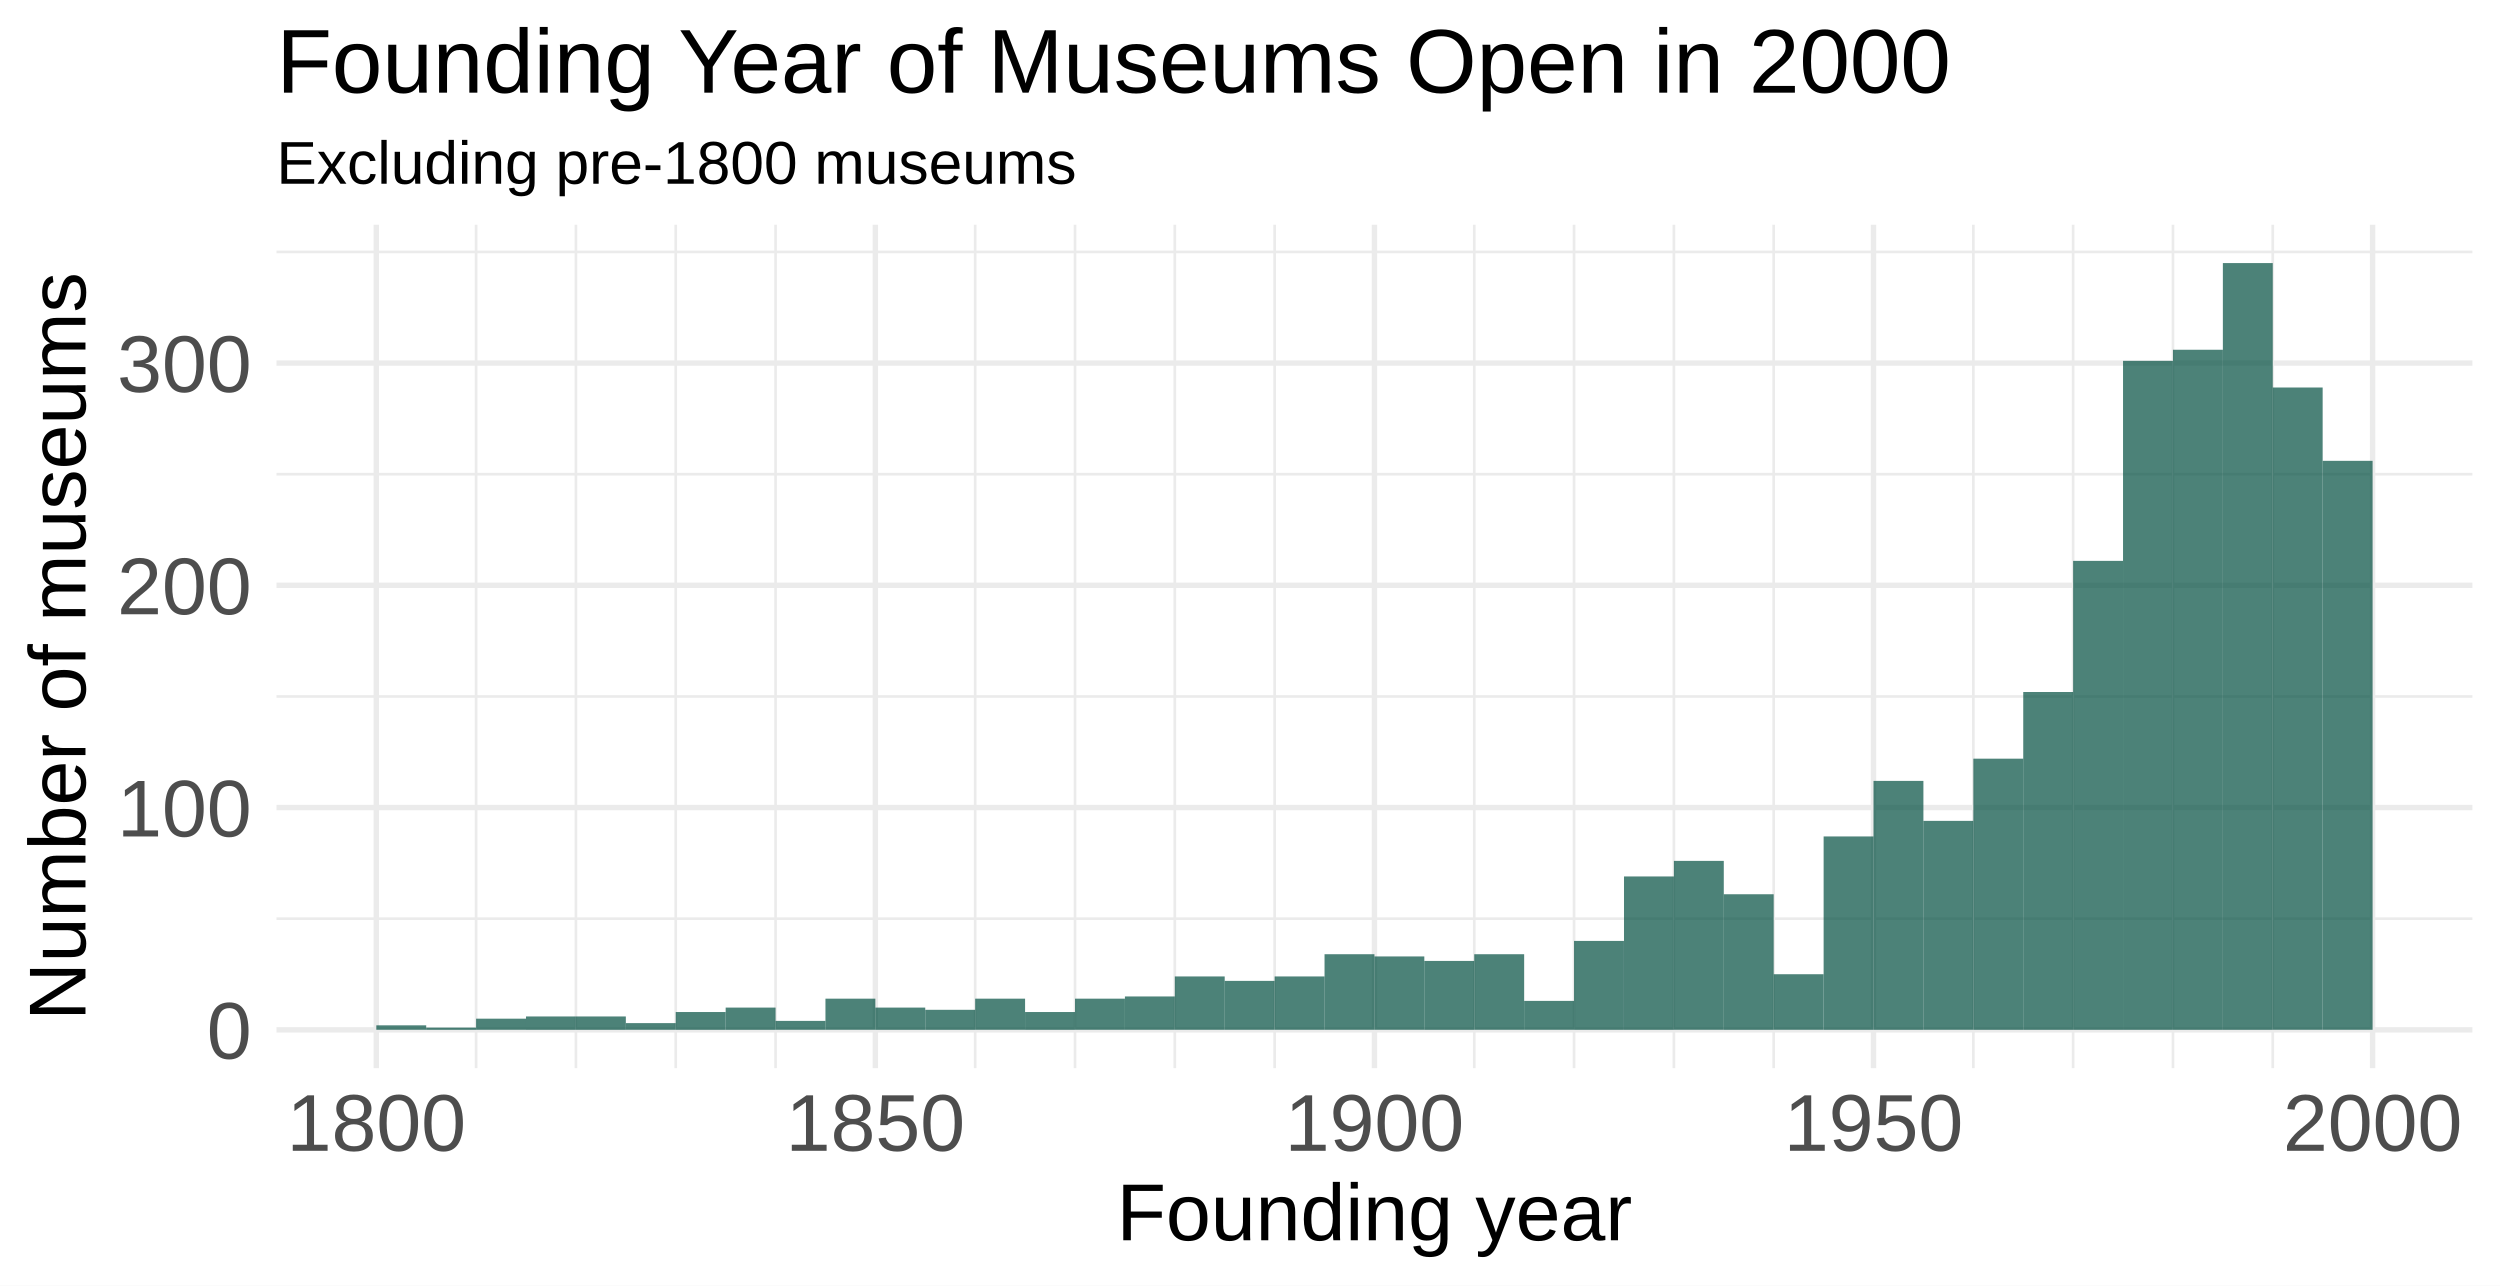
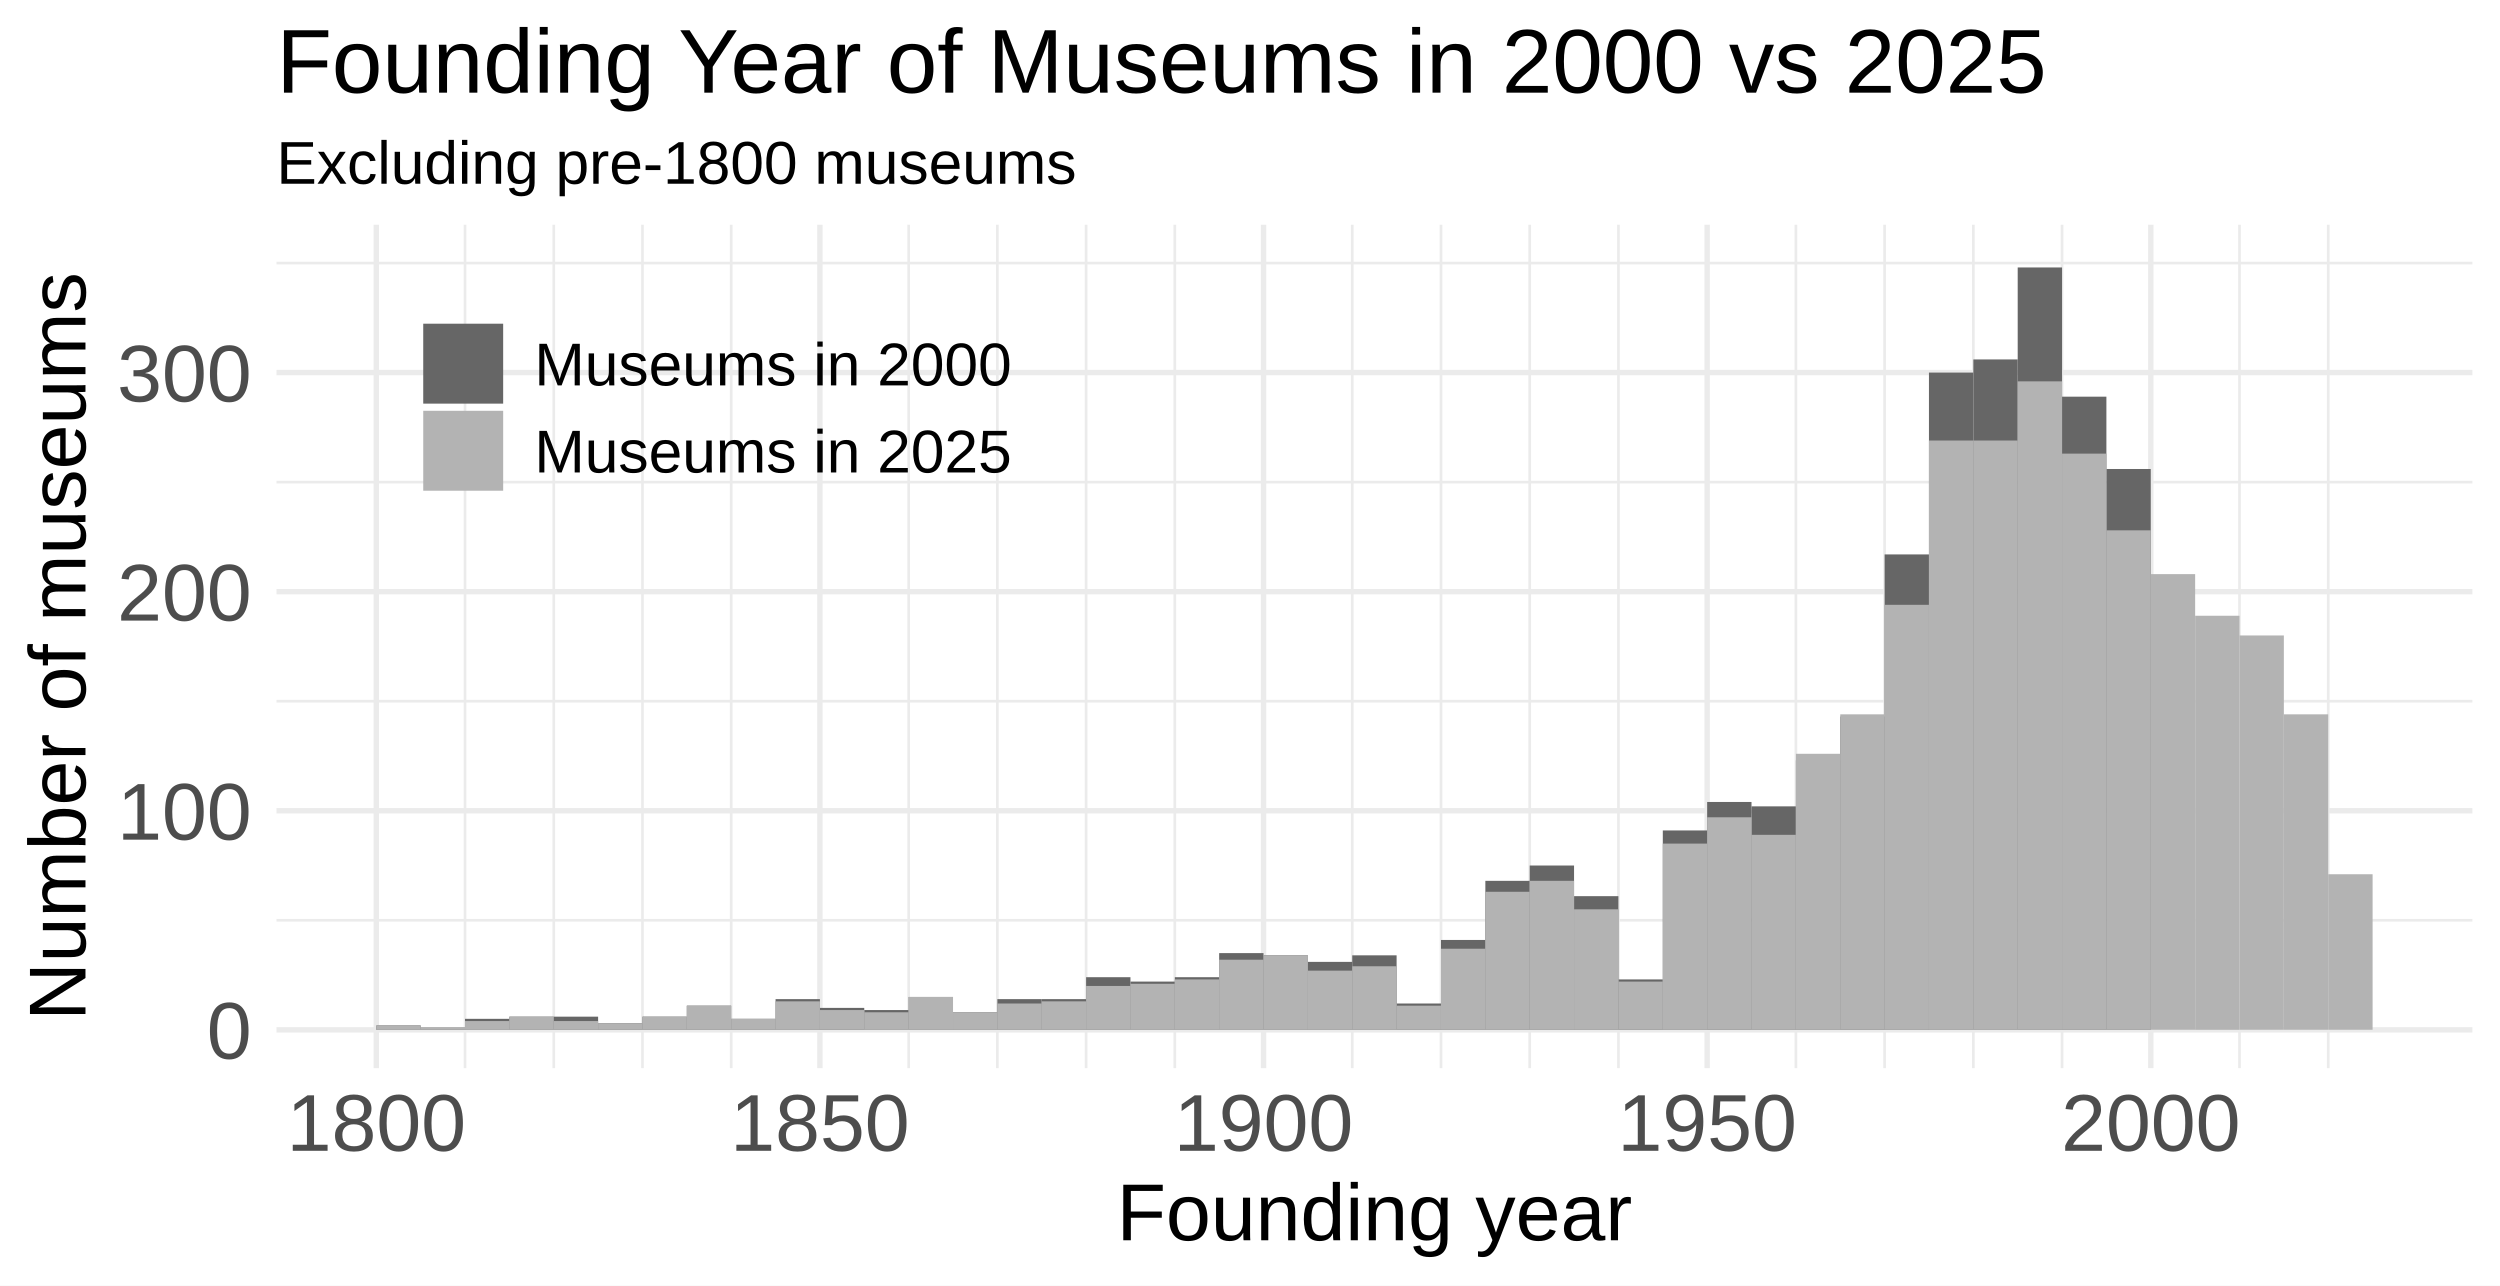
<svg xmlns="http://www.w3.org/2000/svg" class="svglite" width="496.06pt" height="255.12pt" viewBox="0 0 496.06 255.12">
  <defs>
    <style type="text/css">
    .svglite line, .svglite polyline, .svglite polygon, .svglite path, .svglite rect, .svglite circle {
      fill: none;
      stroke: #000000;
      stroke-linecap: round;
      stroke-linejoin: round;
      stroke-miterlimit: 10.00;
    }
    .svglite text {
      white-space: pre;
    }
  </style>
  </defs>
  <rect width="100%" height="100%" style="stroke: none; fill: #FFFFFF;" />
  <defs>
    <clipPath id="cpMC4wMHw0OTYuMDZ8MC4wMHwyNTUuMTI=">
      <rect x="0.00" y="0.00" width="496.06" height="255.12" />
    </clipPath>
  </defs>
  <g clip-path="url(#cpMC4wMHw0OTYuMDZ8MC4wMHwyNTUuMTI=)">
</g>
  <defs>
    <clipPath id="cpNTQuODZ8NDkwLjU4fDQ0LjU5fDIxMS45NA==">
      <rect x="54.86" y="44.59" width="435.72" height="167.35" />
    </clipPath>
  </defs>
  <g clip-path="url(#cpNTQuODZ8NDkwLjU4fDQ0LjU5fDIxMS45NA==)">
-     <polyline points="54.86,182.29 490.58,182.29 " style="stroke-width: 0.53; stroke: #EBEBEB; stroke-linecap: butt;" />
-     <polyline points="54.86,138.19 490.58,138.19 " style="stroke-width: 0.53; stroke: #EBEBEB; stroke-linecap: butt;" />
-     <polyline points="54.86,94.09 490.58,94.09 " style="stroke-width: 0.53; stroke: #EBEBEB; stroke-linecap: butt;" />
-     <polyline points="54.86,49.99 490.58,49.99 " style="stroke-width: 0.53; stroke: #EBEBEB; stroke-linecap: butt;" />
-     <polyline points="94.47,211.94 94.47,44.59 " style="stroke-width: 0.53; stroke: #EBEBEB; stroke-linecap: butt;" />
-     <polyline points="114.28,211.94 114.28,44.59 " style="stroke-width: 0.53; stroke: #EBEBEB; stroke-linecap: butt;" />
-     <polyline points="134.08,211.94 134.08,44.59 " style="stroke-width: 0.53; stroke: #EBEBEB; stroke-linecap: butt;" />
-     <polyline points="153.89,211.94 153.89,44.59 " style="stroke-width: 0.53; stroke: #EBEBEB; stroke-linecap: butt;" />
-     <polyline points="193.50,211.94 193.50,44.59 " style="stroke-width: 0.53; stroke: #EBEBEB; stroke-linecap: butt;" />
-     <polyline points="213.31,211.94 213.31,44.59 " style="stroke-width: 0.53; stroke: #EBEBEB; stroke-linecap: butt;" />
+     <polyline points="54.86,182.60 490.58,182.60 " style="stroke-width: 0.53; stroke: #EBEBEB; stroke-linecap: butt;" />
+     <polyline points="54.86,139.13 490.58,139.13 " style="stroke-width: 0.53; stroke: #EBEBEB; stroke-linecap: butt;" />
+     <polyline points="54.86,95.67 490.58,95.67 " style="stroke-width: 0.53; stroke: #EBEBEB; stroke-linecap: butt;" />
+     <polyline points="54.86,52.20 490.58,52.20 " style="stroke-width: 0.53; stroke: #EBEBEB; stroke-linecap: butt;" />
+     <polyline points="92.27,211.94 92.27,44.59 " style="stroke-width: 0.53; stroke: #EBEBEB; stroke-linecap: butt;" />
+     <polyline points="109.88,211.94 109.88,44.59 " style="stroke-width: 0.53; stroke: #EBEBEB; stroke-linecap: butt;" />
+     <polyline points="127.48,211.94 127.48,44.59 " style="stroke-width: 0.53; stroke: #EBEBEB; stroke-linecap: butt;" />
+     <polyline points="145.09,211.94 145.09,44.59 " style="stroke-width: 0.53; stroke: #EBEBEB; stroke-linecap: butt;" />
+     <polyline points="180.30,211.94 180.30,44.59 " style="stroke-width: 0.53; stroke: #EBEBEB; stroke-linecap: butt;" />
+     <polyline points="197.90,211.94 197.90,44.59 " style="stroke-width: 0.53; stroke: #EBEBEB; stroke-linecap: butt;" />
+     <polyline points="215.51,211.94 215.51,44.59 " style="stroke-width: 0.53; stroke: #EBEBEB; stroke-linecap: butt;" />
    <polyline points="233.11,211.94 233.11,44.59 " style="stroke-width: 0.53; stroke: #EBEBEB; stroke-linecap: butt;" />
-     <polyline points="252.92,211.94 252.92,44.59 " style="stroke-width: 0.53; stroke: #EBEBEB; stroke-linecap: butt;" />
-     <polyline points="292.53,211.94 292.53,44.59 " style="stroke-width: 0.53; stroke: #EBEBEB; stroke-linecap: butt;" />
-     <polyline points="312.33,211.94 312.33,44.59 " style="stroke-width: 0.53; stroke: #EBEBEB; stroke-linecap: butt;" />
-     <polyline points="332.14,211.94 332.14,44.59 " style="stroke-width: 0.53; stroke: #EBEBEB; stroke-linecap: butt;" />
-     <polyline points="351.94,211.94 351.94,44.59 " style="stroke-width: 0.53; stroke: #EBEBEB; stroke-linecap: butt;" />
+     <polyline points="268.32,211.94 268.32,44.59 " style="stroke-width: 0.53; stroke: #EBEBEB; stroke-linecap: butt;" />
+     <polyline points="285.93,211.94 285.93,44.59 " style="stroke-width: 0.53; stroke: #EBEBEB; stroke-linecap: butt;" />
+     <polyline points="303.53,211.94 303.53,44.59 " style="stroke-width: 0.53; stroke: #EBEBEB; stroke-linecap: butt;" />
+     <polyline points="321.14,211.94 321.14,44.59 " style="stroke-width: 0.53; stroke: #EBEBEB; stroke-linecap: butt;" />
+     <polyline points="356.35,211.94 356.35,44.59 " style="stroke-width: 0.53; stroke: #EBEBEB; stroke-linecap: butt;" />
+     <polyline points="373.95,211.94 373.95,44.59 " style="stroke-width: 0.53; stroke: #EBEBEB; stroke-linecap: butt;" />
    <polyline points="391.56,211.94 391.56,44.59 " style="stroke-width: 0.53; stroke: #EBEBEB; stroke-linecap: butt;" />
-     <polyline points="411.36,211.94 411.36,44.59 " style="stroke-width: 0.53; stroke: #EBEBEB; stroke-linecap: butt;" />
-     <polyline points="431.17,211.94 431.17,44.59 " style="stroke-width: 0.53; stroke: #EBEBEB; stroke-linecap: butt;" />
-     <polyline points="450.97,211.94 450.97,44.59 " style="stroke-width: 0.53; stroke: #EBEBEB; stroke-linecap: butt;" />
+     <polyline points="409.16,211.94 409.16,44.59 " style="stroke-width: 0.53; stroke: #EBEBEB; stroke-linecap: butt;" />
+     <polyline points="444.37,211.94 444.37,44.59 " style="stroke-width: 0.53; stroke: #EBEBEB; stroke-linecap: butt;" />
+     <polyline points="461.98,211.94 461.98,44.59 " style="stroke-width: 0.53; stroke: #EBEBEB; stroke-linecap: butt;" />
    <polyline points="54.86,204.34 490.58,204.34 " style="stroke-width: 1.07; stroke: #EBEBEB; stroke-linecap: butt;" />
-     <polyline points="54.86,160.24 490.58,160.24 " style="stroke-width: 1.07; stroke: #EBEBEB; stroke-linecap: butt;" />
-     <polyline points="54.86,116.14 490.58,116.14 " style="stroke-width: 1.07; stroke: #EBEBEB; stroke-linecap: butt;" />
-     <polyline points="54.86,72.04 490.58,72.04 " style="stroke-width: 1.07; stroke: #EBEBEB; stroke-linecap: butt;" />
+     <polyline points="54.86,160.87 490.58,160.87 " style="stroke-width: 1.07; stroke: #EBEBEB; stroke-linecap: butt;" />
+     <polyline points="54.86,117.40 490.58,117.40 " style="stroke-width: 1.07; stroke: #EBEBEB; stroke-linecap: butt;" />
+     <polyline points="54.86,73.93 490.58,73.93 " style="stroke-width: 1.07; stroke: #EBEBEB; stroke-linecap: butt;" />
    <polyline points="74.67,211.94 74.67,44.59 " style="stroke-width: 1.07; stroke: #EBEBEB; stroke-linecap: butt;" />
-     <polyline points="173.69,211.94 173.69,44.59 " style="stroke-width: 1.07; stroke: #EBEBEB; stroke-linecap: butt;" />
-     <polyline points="272.72,211.94 272.72,44.59 " style="stroke-width: 1.07; stroke: #EBEBEB; stroke-linecap: butt;" />
-     <polyline points="371.75,211.94 371.75,44.59 " style="stroke-width: 1.07; stroke: #EBEBEB; stroke-linecap: butt;" />
-     <polyline points="470.78,211.94 470.78,44.59 " style="stroke-width: 1.07; stroke: #EBEBEB; stroke-linecap: butt;" />
-     <rect x="74.67" y="203.45" width="9.90" height="0.88" style="stroke-width: 1.07; stroke: none; stroke-linecap: butt; stroke-linejoin: miter; fill: #004D40; fill-opacity: 0.70;" />
-     <rect x="84.57" y="203.90" width="9.90" height="0.44" style="stroke-width: 1.07; stroke: none; stroke-linecap: butt; stroke-linejoin: miter; fill: #004D40; fill-opacity: 0.70;" />
-     <rect x="94.47" y="202.13" width="9.90" height="2.20" style="stroke-width: 1.07; stroke: none; stroke-linecap: butt; stroke-linejoin: miter; fill: #004D40; fill-opacity: 0.70;" />
-     <rect x="104.37" y="201.69" width="9.90" height="2.65" style="stroke-width: 1.07; stroke: none; stroke-linecap: butt; stroke-linejoin: miter; fill: #004D40; fill-opacity: 0.70;" />
-     <rect x="114.28" y="201.69" width="9.90" height="2.65" style="stroke-width: 1.07; stroke: none; stroke-linecap: butt; stroke-linejoin: miter; fill: #004D40; fill-opacity: 0.70;" />
-     <rect x="124.18" y="203.01" width="9.90" height="1.32" style="stroke-width: 1.07; stroke: none; stroke-linecap: butt; stroke-linejoin: miter; fill: #004D40; fill-opacity: 0.70;" />
-     <rect x="134.08" y="200.81" width="9.90" height="3.53" style="stroke-width: 1.07; stroke: none; stroke-linecap: butt; stroke-linejoin: miter; fill: #004D40; fill-opacity: 0.70;" />
-     <rect x="143.99" y="199.93" width="9.90" height="4.41" style="stroke-width: 1.07; stroke: none; stroke-linecap: butt; stroke-linejoin: miter; fill: #004D40; fill-opacity: 0.70;" />
-     <rect x="153.89" y="202.57" width="9.90" height="1.76" style="stroke-width: 1.07; stroke: none; stroke-linecap: butt; stroke-linejoin: miter; fill: #004D40; fill-opacity: 0.70;" />
-     <rect x="163.79" y="198.16" width="9.90" height="6.17" style="stroke-width: 1.07; stroke: none; stroke-linecap: butt; stroke-linejoin: miter; fill: #004D40; fill-opacity: 0.70;" />
-     <rect x="173.69" y="199.93" width="9.90" height="4.41" style="stroke-width: 1.07; stroke: none; stroke-linecap: butt; stroke-linejoin: miter; fill: #004D40; fill-opacity: 0.70;" />
-     <rect x="183.60" y="200.37" width="9.90" height="3.97" style="stroke-width: 1.07; stroke: none; stroke-linecap: butt; stroke-linejoin: miter; fill: #004D40; fill-opacity: 0.70;" />
-     <rect x="193.50" y="198.16" width="9.90" height="6.17" style="stroke-width: 1.07; stroke: none; stroke-linecap: butt; stroke-linejoin: miter; fill: #004D40; fill-opacity: 0.70;" />
-     <rect x="203.40" y="200.81" width="9.90" height="3.53" style="stroke-width: 1.07; stroke: none; stroke-linecap: butt; stroke-linejoin: miter; fill: #004D40; fill-opacity: 0.70;" />
-     <rect x="213.31" y="198.16" width="9.90" height="6.17" style="stroke-width: 1.07; stroke: none; stroke-linecap: butt; stroke-linejoin: miter; fill: #004D40; fill-opacity: 0.70;" />
-     <rect x="223.21" y="197.72" width="9.90" height="6.61" style="stroke-width: 1.07; stroke: none; stroke-linecap: butt; stroke-linejoin: miter; fill: #004D40; fill-opacity: 0.70;" />
-     <rect x="233.11" y="193.75" width="9.90" height="10.58" style="stroke-width: 1.07; stroke: none; stroke-linecap: butt; stroke-linejoin: miter; fill: #004D40; fill-opacity: 0.70;" />
-     <rect x="243.01" y="194.63" width="9.90" height="9.70" style="stroke-width: 1.07; stroke: none; stroke-linecap: butt; stroke-linejoin: miter; fill: #004D40; fill-opacity: 0.70;" />
-     <rect x="252.92" y="193.75" width="9.90" height="10.58" style="stroke-width: 1.07; stroke: none; stroke-linecap: butt; stroke-linejoin: miter; fill: #004D40; fill-opacity: 0.70;" />
-     <rect x="262.82" y="189.34" width="9.90" height="14.99" style="stroke-width: 1.07; stroke: none; stroke-linecap: butt; stroke-linejoin: miter; fill: #004D40; fill-opacity: 0.70;" />
-     <rect x="272.72" y="189.78" width="9.90" height="14.55" style="stroke-width: 1.07; stroke: none; stroke-linecap: butt; stroke-linejoin: miter; fill: #004D40; fill-opacity: 0.70;" />
-     <rect x="282.62" y="190.67" width="9.90" height="13.67" style="stroke-width: 1.07; stroke: none; stroke-linecap: butt; stroke-linejoin: miter; fill: #004D40; fill-opacity: 0.70;" />
-     <rect x="292.53" y="189.34" width="9.90" height="14.99" style="stroke-width: 1.07; stroke: none; stroke-linecap: butt; stroke-linejoin: miter; fill: #004D40; fill-opacity: 0.70;" />
-     <rect x="302.43" y="198.60" width="9.90" height="5.73" style="stroke-width: 1.07; stroke: none; stroke-linecap: butt; stroke-linejoin: miter; fill: #004D40; fill-opacity: 0.70;" />
-     <rect x="312.33" y="186.70" width="9.90" height="17.64" style="stroke-width: 1.07; stroke: none; stroke-linecap: butt; stroke-linejoin: miter; fill: #004D40; fill-opacity: 0.70;" />
-     <rect x="322.24" y="173.91" width="9.90" height="30.43" style="stroke-width: 1.07; stroke: none; stroke-linecap: butt; stroke-linejoin: miter; fill: #004D40; fill-opacity: 0.70;" />
-     <rect x="332.14" y="170.82" width="9.90" height="33.51" style="stroke-width: 1.07; stroke: none; stroke-linecap: butt; stroke-linejoin: miter; fill: #004D40; fill-opacity: 0.70;" />
-     <rect x="342.04" y="177.44" width="9.90" height="26.90" style="stroke-width: 1.07; stroke: none; stroke-linecap: butt; stroke-linejoin: miter; fill: #004D40; fill-opacity: 0.70;" />
-     <rect x="351.94" y="193.31" width="9.90" height="11.02" style="stroke-width: 1.07; stroke: none; stroke-linecap: butt; stroke-linejoin: miter; fill: #004D40; fill-opacity: 0.70;" />
-     <rect x="361.85" y="165.97" width="9.90" height="38.37" style="stroke-width: 1.07; stroke: none; stroke-linecap: butt; stroke-linejoin: miter; fill: #004D40; fill-opacity: 0.70;" />
-     <rect x="371.75" y="154.95" width="9.90" height="49.39" style="stroke-width: 1.07; stroke: none; stroke-linecap: butt; stroke-linejoin: miter; fill: #004D40; fill-opacity: 0.70;" />
-     <rect x="381.65" y="162.88" width="9.90" height="41.45" style="stroke-width: 1.07; stroke: none; stroke-linecap: butt; stroke-linejoin: miter; fill: #004D40; fill-opacity: 0.70;" />
-     <rect x="391.56" y="150.54" width="9.90" height="53.80" style="stroke-width: 1.07; stroke: none; stroke-linecap: butt; stroke-linejoin: miter; fill: #004D40; fill-opacity: 0.70;" />
-     <rect x="401.46" y="137.31" width="9.90" height="67.03" style="stroke-width: 1.07; stroke: none; stroke-linecap: butt; stroke-linejoin: miter; fill: #004D40; fill-opacity: 0.70;" />
-     <rect x="411.36" y="111.29" width="9.90" height="93.05" style="stroke-width: 1.07; stroke: none; stroke-linecap: butt; stroke-linejoin: miter; fill: #004D40; fill-opacity: 0.70;" />
-     <rect x="421.26" y="71.60" width="9.90" height="132.74" style="stroke-width: 1.07; stroke: none; stroke-linecap: butt; stroke-linejoin: miter; fill: #004D40; fill-opacity: 0.70;" />
-     <rect x="431.17" y="69.40" width="9.90" height="134.94" style="stroke-width: 1.07; stroke: none; stroke-linecap: butt; stroke-linejoin: miter; fill: #004D40; fill-opacity: 0.70;" />
-     <rect x="441.07" y="52.20" width="9.90" height="152.14" style="stroke-width: 1.07; stroke: none; stroke-linecap: butt; stroke-linejoin: miter; fill: #004D40; fill-opacity: 0.70;" />
-     <rect x="450.97" y="76.89" width="9.90" height="127.44" style="stroke-width: 1.07; stroke: none; stroke-linecap: butt; stroke-linejoin: miter; fill: #004D40; fill-opacity: 0.70;" />
-     <rect x="460.88" y="91.44" width="9.90" height="112.89" style="stroke-width: 1.07; stroke: none; stroke-linecap: butt; stroke-linejoin: miter; fill: #004D40; fill-opacity: 0.70;" />
+     <polyline points="162.69,211.94 162.69,44.59 " style="stroke-width: 1.07; stroke: #EBEBEB; stroke-linecap: butt;" />
+     <polyline points="250.72,211.94 250.72,44.59 " style="stroke-width: 1.07; stroke: #EBEBEB; stroke-linecap: butt;" />
+     <polyline points="338.74,211.94 338.74,44.59 " style="stroke-width: 1.07; stroke: #EBEBEB; stroke-linecap: butt;" />
+     <polyline points="426.77,211.94 426.77,44.59 " style="stroke-width: 1.07; stroke: #EBEBEB; stroke-linecap: butt;" />
+     <rect x="74.67" y="203.47" width="8.80" height="0.87" style="stroke-width: 1.07; stroke: none; stroke-linecap: butt; stroke-linejoin: miter; fill: #666666;" />
+     <rect x="83.47" y="203.90" width="8.80" height="0.43" style="stroke-width: 1.07; stroke: none; stroke-linecap: butt; stroke-linejoin: miter; fill: #666666;" />
+     <rect x="92.27" y="202.16" width="8.80" height="2.17" style="stroke-width: 1.07; stroke: none; stroke-linecap: butt; stroke-linejoin: miter; fill: #666666;" />
+     <rect x="101.07" y="201.73" width="8.80" height="2.61" style="stroke-width: 1.07; stroke: none; stroke-linecap: butt; stroke-linejoin: miter; fill: #666666;" />
+     <rect x="109.88" y="201.73" width="8.80" height="2.61" style="stroke-width: 1.07; stroke: none; stroke-linecap: butt; stroke-linejoin: miter; fill: #666666;" />
+     <rect x="118.68" y="203.03" width="8.80" height="1.30" style="stroke-width: 1.07; stroke: none; stroke-linecap: butt; stroke-linejoin: miter; fill: #666666;" />
+     <rect x="127.48" y="201.73" width="8.80" height="2.61" style="stroke-width: 1.07; stroke: none; stroke-linecap: butt; stroke-linejoin: miter; fill: #666666;" />
+     <rect x="136.28" y="199.55" width="8.80" height="4.78" style="stroke-width: 1.07; stroke: none; stroke-linecap: butt; stroke-linejoin: miter; fill: #666666;" />
+     <rect x="145.09" y="202.16" width="8.80" height="2.17" style="stroke-width: 1.07; stroke: none; stroke-linecap: butt; stroke-linejoin: miter; fill: #666666;" />
+     <rect x="153.89" y="198.25" width="8.80" height="6.09" style="stroke-width: 1.07; stroke: none; stroke-linecap: butt; stroke-linejoin: miter; fill: #666666;" />
+     <rect x="162.69" y="199.99" width="8.80" height="4.35" style="stroke-width: 1.07; stroke: none; stroke-linecap: butt; stroke-linejoin: miter; fill: #666666;" />
+     <rect x="171.49" y="200.42" width="8.80" height="3.91" style="stroke-width: 1.07; stroke: none; stroke-linecap: butt; stroke-linejoin: miter; fill: #666666;" />
+     <rect x="180.30" y="197.82" width="8.80" height="6.52" style="stroke-width: 1.07; stroke: none; stroke-linecap: butt; stroke-linejoin: miter; fill: #666666;" />
+     <rect x="189.10" y="200.86" width="8.80" height="3.48" style="stroke-width: 1.07; stroke: none; stroke-linecap: butt; stroke-linejoin: miter; fill: #666666;" />
+     <rect x="197.90" y="198.25" width="8.80" height="6.09" style="stroke-width: 1.07; stroke: none; stroke-linecap: butt; stroke-linejoin: miter; fill: #666666;" />
+     <rect x="206.70" y="198.25" width="8.80" height="6.09" style="stroke-width: 1.07; stroke: none; stroke-linecap: butt; stroke-linejoin: miter; fill: #666666;" />
+     <rect x="215.51" y="193.90" width="8.80" height="10.43" style="stroke-width: 1.07; stroke: none; stroke-linecap: butt; stroke-linejoin: miter; fill: #666666;" />
+     <rect x="224.31" y="194.77" width="8.80" height="9.56" style="stroke-width: 1.07; stroke: none; stroke-linecap: butt; stroke-linejoin: miter; fill: #666666;" />
+     <rect x="233.11" y="193.90" width="8.80" height="10.43" style="stroke-width: 1.07; stroke: none; stroke-linecap: butt; stroke-linejoin: miter; fill: #666666;" />
+     <rect x="241.91" y="189.12" width="8.80" height="15.21" style="stroke-width: 1.07; stroke: none; stroke-linecap: butt; stroke-linejoin: miter; fill: #666666;" />
+     <rect x="250.72" y="189.56" width="8.80" height="14.78" style="stroke-width: 1.07; stroke: none; stroke-linecap: butt; stroke-linejoin: miter; fill: #666666;" />
+     <rect x="259.52" y="190.86" width="8.80" height="13.48" style="stroke-width: 1.07; stroke: none; stroke-linecap: butt; stroke-linejoin: miter; fill: #666666;" />
+     <rect x="268.32" y="189.56" width="8.80" height="14.78" style="stroke-width: 1.07; stroke: none; stroke-linecap: butt; stroke-linejoin: miter; fill: #666666;" />
+     <rect x="277.12" y="199.12" width="8.80" height="5.22" style="stroke-width: 1.07; stroke: none; stroke-linecap: butt; stroke-linejoin: miter; fill: #666666;" />
+     <rect x="285.93" y="186.51" width="8.80" height="17.82" style="stroke-width: 1.07; stroke: none; stroke-linecap: butt; stroke-linejoin: miter; fill: #666666;" />
+     <rect x="294.73" y="174.78" width="8.80" height="29.56" style="stroke-width: 1.07; stroke: none; stroke-linecap: butt; stroke-linejoin: miter; fill: #666666;" />
+     <rect x="303.53" y="171.74" width="8.80" height="32.60" style="stroke-width: 1.07; stroke: none; stroke-linecap: butt; stroke-linejoin: miter; fill: #666666;" />
+     <rect x="312.33" y="177.82" width="8.80" height="26.52" style="stroke-width: 1.07; stroke: none; stroke-linecap: butt; stroke-linejoin: miter; fill: #666666;" />
+     <rect x="321.14" y="194.34" width="8.80" height="10.00" style="stroke-width: 1.07; stroke: none; stroke-linecap: butt; stroke-linejoin: miter; fill: #666666;" />
+     <rect x="329.94" y="164.78" width="8.80" height="39.56" style="stroke-width: 1.07; stroke: none; stroke-linecap: butt; stroke-linejoin: miter; fill: #666666;" />
+     <rect x="338.74" y="159.13" width="8.80" height="45.21" style="stroke-width: 1.07; stroke: none; stroke-linecap: butt; stroke-linejoin: miter; fill: #666666;" />
+     <rect x="347.54" y="160.00" width="8.80" height="44.34" style="stroke-width: 1.07; stroke: none; stroke-linecap: butt; stroke-linejoin: miter; fill: #666666;" />
+     <rect x="356.35" y="150.87" width="8.80" height="53.47" style="stroke-width: 1.07; stroke: none; stroke-linecap: butt; stroke-linejoin: miter; fill: #666666;" />
+     <rect x="365.15" y="142.18" width="8.80" height="62.16" style="stroke-width: 1.07; stroke: none; stroke-linecap: butt; stroke-linejoin: miter; fill: #666666;" />
+     <rect x="373.95" y="110.01" width="8.80" height="94.33" style="stroke-width: 1.07; stroke: none; stroke-linecap: butt; stroke-linejoin: miter; fill: #666666;" />
+     <rect x="382.75" y="73.93" width="8.80" height="130.40" style="stroke-width: 1.07; stroke: none; stroke-linecap: butt; stroke-linejoin: miter; fill: #666666;" />
+     <rect x="391.56" y="71.32" width="8.80" height="133.01" style="stroke-width: 1.07; stroke: none; stroke-linecap: butt; stroke-linejoin: miter; fill: #666666;" />
+     <rect x="400.36" y="53.07" width="8.80" height="151.27" style="stroke-width: 1.07; stroke: none; stroke-linecap: butt; stroke-linejoin: miter; fill: #666666;" />
+     <rect x="409.16" y="78.71" width="8.80" height="125.62" style="stroke-width: 1.07; stroke: none; stroke-linecap: butt; stroke-linejoin: miter; fill: #666666;" />
+     <rect x="417.96" y="93.06" width="8.80" height="111.28" style="stroke-width: 1.07; stroke: none; stroke-linecap: butt; stroke-linejoin: miter; fill: #666666;" />
+     <rect x="426.77" y="204.34" width="8.80" height="0.00" style="stroke-width: 1.07; stroke: none; stroke-linecap: butt; stroke-linejoin: miter; fill: #666666;" />
+     <rect x="435.57" y="204.34" width="8.80" height="0.00" style="stroke-width: 1.07; stroke: none; stroke-linecap: butt; stroke-linejoin: miter; fill: #666666;" />
+     <rect x="444.37" y="204.34" width="8.80" height="0.00" style="stroke-width: 1.07; stroke: none; stroke-linecap: butt; stroke-linejoin: miter; fill: #666666;" />
+     <rect x="453.17" y="204.34" width="8.80" height="0.00" style="stroke-width: 1.07; stroke: none; stroke-linecap: butt; stroke-linejoin: miter; fill: #666666;" />
+     <rect x="461.98" y="204.34" width="8.80" height="0.00" style="stroke-width: 1.07; stroke: none; stroke-linecap: butt; stroke-linejoin: miter; fill: #666666;" />
+     <rect x="74.67" y="203.47" width="8.80" height="0.87" style="stroke-width: 1.07; stroke: none; stroke-linecap: butt; stroke-linejoin: miter; fill: #B3B3B3;" />
+     <rect x="83.47" y="203.90" width="8.80" height="0.43" style="stroke-width: 1.07; stroke: none; stroke-linecap: butt; stroke-linejoin: miter; fill: #B3B3B3;" />
+     <rect x="92.27" y="202.60" width="8.80" height="1.74" style="stroke-width: 1.07; stroke: none; stroke-linecap: butt; stroke-linejoin: miter; fill: #B3B3B3;" />
+     <rect x="101.07" y="201.73" width="8.80" height="2.61" style="stroke-width: 1.07; stroke: none; stroke-linecap: butt; stroke-linejoin: miter; fill: #B3B3B3;" />
+     <rect x="109.88" y="202.60" width="8.80" height="1.74" style="stroke-width: 1.07; stroke: none; stroke-linecap: butt; stroke-linejoin: miter; fill: #B3B3B3;" />
+     <rect x="118.68" y="203.03" width="8.80" height="1.30" style="stroke-width: 1.07; stroke: none; stroke-linecap: butt; stroke-linejoin: miter; fill: #B3B3B3;" />
+     <rect x="127.48" y="201.73" width="8.80" height="2.61" style="stroke-width: 1.07; stroke: none; stroke-linecap: butt; stroke-linejoin: miter; fill: #B3B3B3;" />
+     <rect x="136.28" y="199.55" width="8.80" height="4.78" style="stroke-width: 1.07; stroke: none; stroke-linecap: butt; stroke-linejoin: miter; fill: #B3B3B3;" />
+     <rect x="145.09" y="202.16" width="8.80" height="2.17" style="stroke-width: 1.07; stroke: none; stroke-linecap: butt; stroke-linejoin: miter; fill: #B3B3B3;" />
+     <rect x="153.89" y="198.69" width="8.80" height="5.65" style="stroke-width: 1.07; stroke: none; stroke-linecap: butt; stroke-linejoin: miter; fill: #B3B3B3;" />
+     <rect x="162.69" y="200.42" width="8.80" height="3.91" style="stroke-width: 1.07; stroke: none; stroke-linecap: butt; stroke-linejoin: miter; fill: #B3B3B3;" />
+     <rect x="171.49" y="200.86" width="8.80" height="3.48" style="stroke-width: 1.07; stroke: none; stroke-linecap: butt; stroke-linejoin: miter; fill: #B3B3B3;" />
+     <rect x="180.30" y="197.82" width="8.80" height="6.52" style="stroke-width: 1.07; stroke: none; stroke-linecap: butt; stroke-linejoin: miter; fill: #B3B3B3;" />
+     <rect x="189.10" y="200.86" width="8.80" height="3.48" style="stroke-width: 1.07; stroke: none; stroke-linecap: butt; stroke-linejoin: miter; fill: #B3B3B3;" />
+     <rect x="197.90" y="199.12" width="8.80" height="5.22" style="stroke-width: 1.07; stroke: none; stroke-linecap: butt; stroke-linejoin: miter; fill: #B3B3B3;" />
+     <rect x="206.70" y="198.69" width="8.80" height="5.65" style="stroke-width: 1.07; stroke: none; stroke-linecap: butt; stroke-linejoin: miter; fill: #B3B3B3;" />
+     <rect x="215.51" y="195.64" width="8.80" height="8.69" style="stroke-width: 1.07; stroke: none; stroke-linecap: butt; stroke-linejoin: miter; fill: #B3B3B3;" />
+     <rect x="224.31" y="195.21" width="8.80" height="9.13" style="stroke-width: 1.07; stroke: none; stroke-linecap: butt; stroke-linejoin: miter; fill: #B3B3B3;" />
+     <rect x="233.11" y="194.34" width="8.80" height="10.00" style="stroke-width: 1.07; stroke: none; stroke-linecap: butt; stroke-linejoin: miter; fill: #B3B3B3;" />
+     <rect x="241.91" y="190.43" width="8.80" height="13.91" style="stroke-width: 1.07; stroke: none; stroke-linecap: butt; stroke-linejoin: miter; fill: #B3B3B3;" />
+     <rect x="250.72" y="189.56" width="8.80" height="14.78" style="stroke-width: 1.07; stroke: none; stroke-linecap: butt; stroke-linejoin: miter; fill: #B3B3B3;" />
+     <rect x="259.52" y="192.60" width="8.80" height="11.74" style="stroke-width: 1.07; stroke: none; stroke-linecap: butt; stroke-linejoin: miter; fill: #B3B3B3;" />
+     <rect x="268.32" y="191.73" width="8.80" height="12.61" style="stroke-width: 1.07; stroke: none; stroke-linecap: butt; stroke-linejoin: miter; fill: #B3B3B3;" />
+     <rect x="277.12" y="199.55" width="8.80" height="4.78" style="stroke-width: 1.07; stroke: none; stroke-linecap: butt; stroke-linejoin: miter; fill: #B3B3B3;" />
+     <rect x="285.93" y="188.25" width="8.80" height="16.08" style="stroke-width: 1.07; stroke: none; stroke-linecap: butt; stroke-linejoin: miter; fill: #B3B3B3;" />
+     <rect x="294.73" y="176.95" width="8.80" height="27.39" style="stroke-width: 1.07; stroke: none; stroke-linecap: butt; stroke-linejoin: miter; fill: #B3B3B3;" />
+     <rect x="303.53" y="174.78" width="8.80" height="29.56" style="stroke-width: 1.07; stroke: none; stroke-linecap: butt; stroke-linejoin: miter; fill: #B3B3B3;" />
+     <rect x="312.33" y="180.43" width="8.80" height="23.91" style="stroke-width: 1.07; stroke: none; stroke-linecap: butt; stroke-linejoin: miter; fill: #B3B3B3;" />
+     <rect x="321.14" y="194.77" width="8.80" height="9.56" style="stroke-width: 1.07; stroke: none; stroke-linecap: butt; stroke-linejoin: miter; fill: #B3B3B3;" />
+     <rect x="329.94" y="167.39" width="8.80" height="36.95" style="stroke-width: 1.07; stroke: none; stroke-linecap: butt; stroke-linejoin: miter; fill: #B3B3B3;" />
+     <rect x="338.74" y="162.17" width="8.80" height="42.16" style="stroke-width: 1.07; stroke: none; stroke-linecap: butt; stroke-linejoin: miter; fill: #B3B3B3;" />
+     <rect x="347.54" y="165.65" width="8.80" height="38.69" style="stroke-width: 1.07; stroke: none; stroke-linecap: butt; stroke-linejoin: miter; fill: #B3B3B3;" />
+     <rect x="356.35" y="149.57" width="8.80" height="54.77" style="stroke-width: 1.07; stroke: none; stroke-linecap: butt; stroke-linejoin: miter; fill: #B3B3B3;" />
+     <rect x="365.15" y="141.74" width="8.80" height="62.59" style="stroke-width: 1.07; stroke: none; stroke-linecap: butt; stroke-linejoin: miter; fill: #B3B3B3;" />
+     <rect x="373.95" y="120.01" width="8.80" height="84.33" style="stroke-width: 1.07; stroke: none; stroke-linecap: butt; stroke-linejoin: miter; fill: #B3B3B3;" />
+     <rect x="382.75" y="87.41" width="8.80" height="116.93" style="stroke-width: 1.07; stroke: none; stroke-linecap: butt; stroke-linejoin: miter; fill: #B3B3B3;" />
+     <rect x="391.56" y="87.41" width="8.80" height="116.93" style="stroke-width: 1.07; stroke: none; stroke-linecap: butt; stroke-linejoin: miter; fill: #B3B3B3;" />
+     <rect x="400.36" y="75.67" width="8.80" height="128.67" style="stroke-width: 1.07; stroke: none; stroke-linecap: butt; stroke-linejoin: miter; fill: #B3B3B3;" />
+     <rect x="409.16" y="90.01" width="8.80" height="114.32" style="stroke-width: 1.07; stroke: none; stroke-linecap: butt; stroke-linejoin: miter; fill: #B3B3B3;" />
+     <rect x="417.96" y="105.23" width="8.80" height="99.11" style="stroke-width: 1.07; stroke: none; stroke-linecap: butt; stroke-linejoin: miter; fill: #B3B3B3;" />
+     <rect x="426.77" y="113.92" width="8.80" height="90.41" style="stroke-width: 1.07; stroke: none; stroke-linecap: butt; stroke-linejoin: miter; fill: #B3B3B3;" />
+     <rect x="435.57" y="122.18" width="8.80" height="82.16" style="stroke-width: 1.07; stroke: none; stroke-linecap: butt; stroke-linejoin: miter; fill: #B3B3B3;" />
+     <rect x="444.37" y="126.09" width="8.80" height="78.24" style="stroke-width: 1.07; stroke: none; stroke-linecap: butt; stroke-linejoin: miter; fill: #B3B3B3;" />
+     <rect x="453.17" y="141.74" width="8.80" height="62.59" style="stroke-width: 1.07; stroke: none; stroke-linecap: butt; stroke-linejoin: miter; fill: #B3B3B3;" />
+     <rect x="461.98" y="173.47" width="8.80" height="30.86" style="stroke-width: 1.07; stroke: none; stroke-linecap: butt; stroke-linejoin: miter; fill: #B3B3B3;" />
  </g>
  <g clip-path="url(#cpMC4wMHw0OTYuMDZ8MC4wMHwyNTUuMTI=)">
    <text x="49.93" y="210.07" text-anchor="end" style="font-size: 16.00px;fill: #4D4D4D; font-family: &quot;Arial&quot;;" textLength="8.90px" lengthAdjust="spacingAndGlyphs">0</text>
-     <text x="49.93" y="165.98" text-anchor="end" style="font-size: 16.00px;fill: #4D4D4D; font-family: &quot;Arial&quot;;" textLength="26.70px" lengthAdjust="spacingAndGlyphs">100</text>
-     <text x="49.93" y="121.88" text-anchor="end" style="font-size: 16.00px;fill: #4D4D4D; font-family: &quot;Arial&quot;;" textLength="26.70px" lengthAdjust="spacingAndGlyphs">200</text>
-     <text x="49.93" y="77.78" text-anchor="end" style="font-size: 16.00px;fill: #4D4D4D; font-family: &quot;Arial&quot;;" textLength="26.70px" lengthAdjust="spacingAndGlyphs">300</text>
+     <text x="49.93" y="166.61" text-anchor="end" style="font-size: 16.00px;fill: #4D4D4D; font-family: &quot;Arial&quot;;" textLength="26.70px" lengthAdjust="spacingAndGlyphs">100</text>
+     <text x="49.93" y="123.14" text-anchor="end" style="font-size: 16.00px;fill: #4D4D4D; font-family: &quot;Arial&quot;;" textLength="26.70px" lengthAdjust="spacingAndGlyphs">200</text>
+     <text x="49.93" y="79.67" text-anchor="end" style="font-size: 16.00px;fill: #4D4D4D; font-family: &quot;Arial&quot;;" textLength="26.70px" lengthAdjust="spacingAndGlyphs">300</text>
    <text x="74.67" y="228.35" text-anchor="middle" style="font-size: 16.00px;fill: #4D4D4D; font-family: &quot;Arial&quot;;" textLength="35.60px" lengthAdjust="spacingAndGlyphs">1800</text>
-     <text x="173.69" y="228.35" text-anchor="middle" style="font-size: 16.00px;fill: #4D4D4D; font-family: &quot;Arial&quot;;" textLength="35.60px" lengthAdjust="spacingAndGlyphs">1850</text>
-     <text x="272.72" y="228.35" text-anchor="middle" style="font-size: 16.00px;fill: #4D4D4D; font-family: &quot;Arial&quot;;" textLength="35.60px" lengthAdjust="spacingAndGlyphs">1900</text>
-     <text x="371.75" y="228.35" text-anchor="middle" style="font-size: 16.00px;fill: #4D4D4D; font-family: &quot;Arial&quot;;" textLength="35.60px" lengthAdjust="spacingAndGlyphs">1950</text>
-     <text x="470.78" y="228.35" text-anchor="middle" style="font-size: 16.00px;fill: #4D4D4D; font-family: &quot;Arial&quot;;" textLength="35.60px" lengthAdjust="spacingAndGlyphs">2000</text>
+     <text x="162.69" y="228.35" text-anchor="middle" style="font-size: 16.00px;fill: #4D4D4D; font-family: &quot;Arial&quot;;" textLength="35.60px" lengthAdjust="spacingAndGlyphs">1850</text>
+     <text x="250.72" y="228.35" text-anchor="middle" style="font-size: 16.00px;fill: #4D4D4D; font-family: &quot;Arial&quot;;" textLength="35.60px" lengthAdjust="spacingAndGlyphs">1900</text>
+     <text x="338.74" y="228.35" text-anchor="middle" style="font-size: 16.00px;fill: #4D4D4D; font-family: &quot;Arial&quot;;" textLength="35.60px" lengthAdjust="spacingAndGlyphs">1950</text>
+     <text x="426.77" y="228.35" text-anchor="middle" style="font-size: 16.00px;fill: #4D4D4D; font-family: &quot;Arial&quot;;" textLength="35.60px" lengthAdjust="spacingAndGlyphs">2000</text>
    <text x="272.72" y="246.10" text-anchor="middle" style="font-size: 16.00px; font-family: &quot;Arial&quot;;" textLength="102.29px" lengthAdjust="spacingAndGlyphs">Founding year</text>
    <text transform="translate(16.96,128.27) rotate(-90)" text-anchor="middle" style="font-size: 16.00px; font-family: &quot;Arial&quot;;" textLength="148.49px" lengthAdjust="spacingAndGlyphs">Number of museums</text>
+     <rect x="83.98" y="64.23" width="15.86" height="15.86" style="stroke-width: 1.07; stroke: none; stroke-linecap: butt; stroke-linejoin: miter; fill: #666666;" />
+     <rect x="83.98" y="81.51" width="15.86" height="15.86" style="stroke-width: 1.07; stroke: none; stroke-linecap: butt; stroke-linejoin: miter; fill: #B3B3B3;" />
+     <text x="106.03" y="76.47" style="font-size: 12.00px; font-family: &quot;Arial&quot;;" textLength="94.71px" lengthAdjust="spacingAndGlyphs">Museums in 2000</text>
+     <text x="106.03" y="93.75" style="font-size: 12.00px; font-family: &quot;Arial&quot;;" textLength="94.71px" lengthAdjust="spacingAndGlyphs">Museums in 2025</text>
    <text x="54.86" y="36.46" style="font-size: 12.00px; font-family: &quot;Arial&quot;;" textLength="158.74px" lengthAdjust="spacingAndGlyphs">Excluding pre-1800 museums</text>
-     <text x="54.86" y="18.39" style="font-size: 18.00px; font-family: &quot;Arial&quot;;" textLength="334.17px" lengthAdjust="spacingAndGlyphs">Founding Year of Museums Open in 2000</text>
+     <text x="54.86" y="18.39" style="font-size: 18.00px; font-family: &quot;Arial&quot;;" textLength="353.18px" lengthAdjust="spacingAndGlyphs">Founding Year of Museums in 2000 vs 2025</text>
  </g>
</svg>
